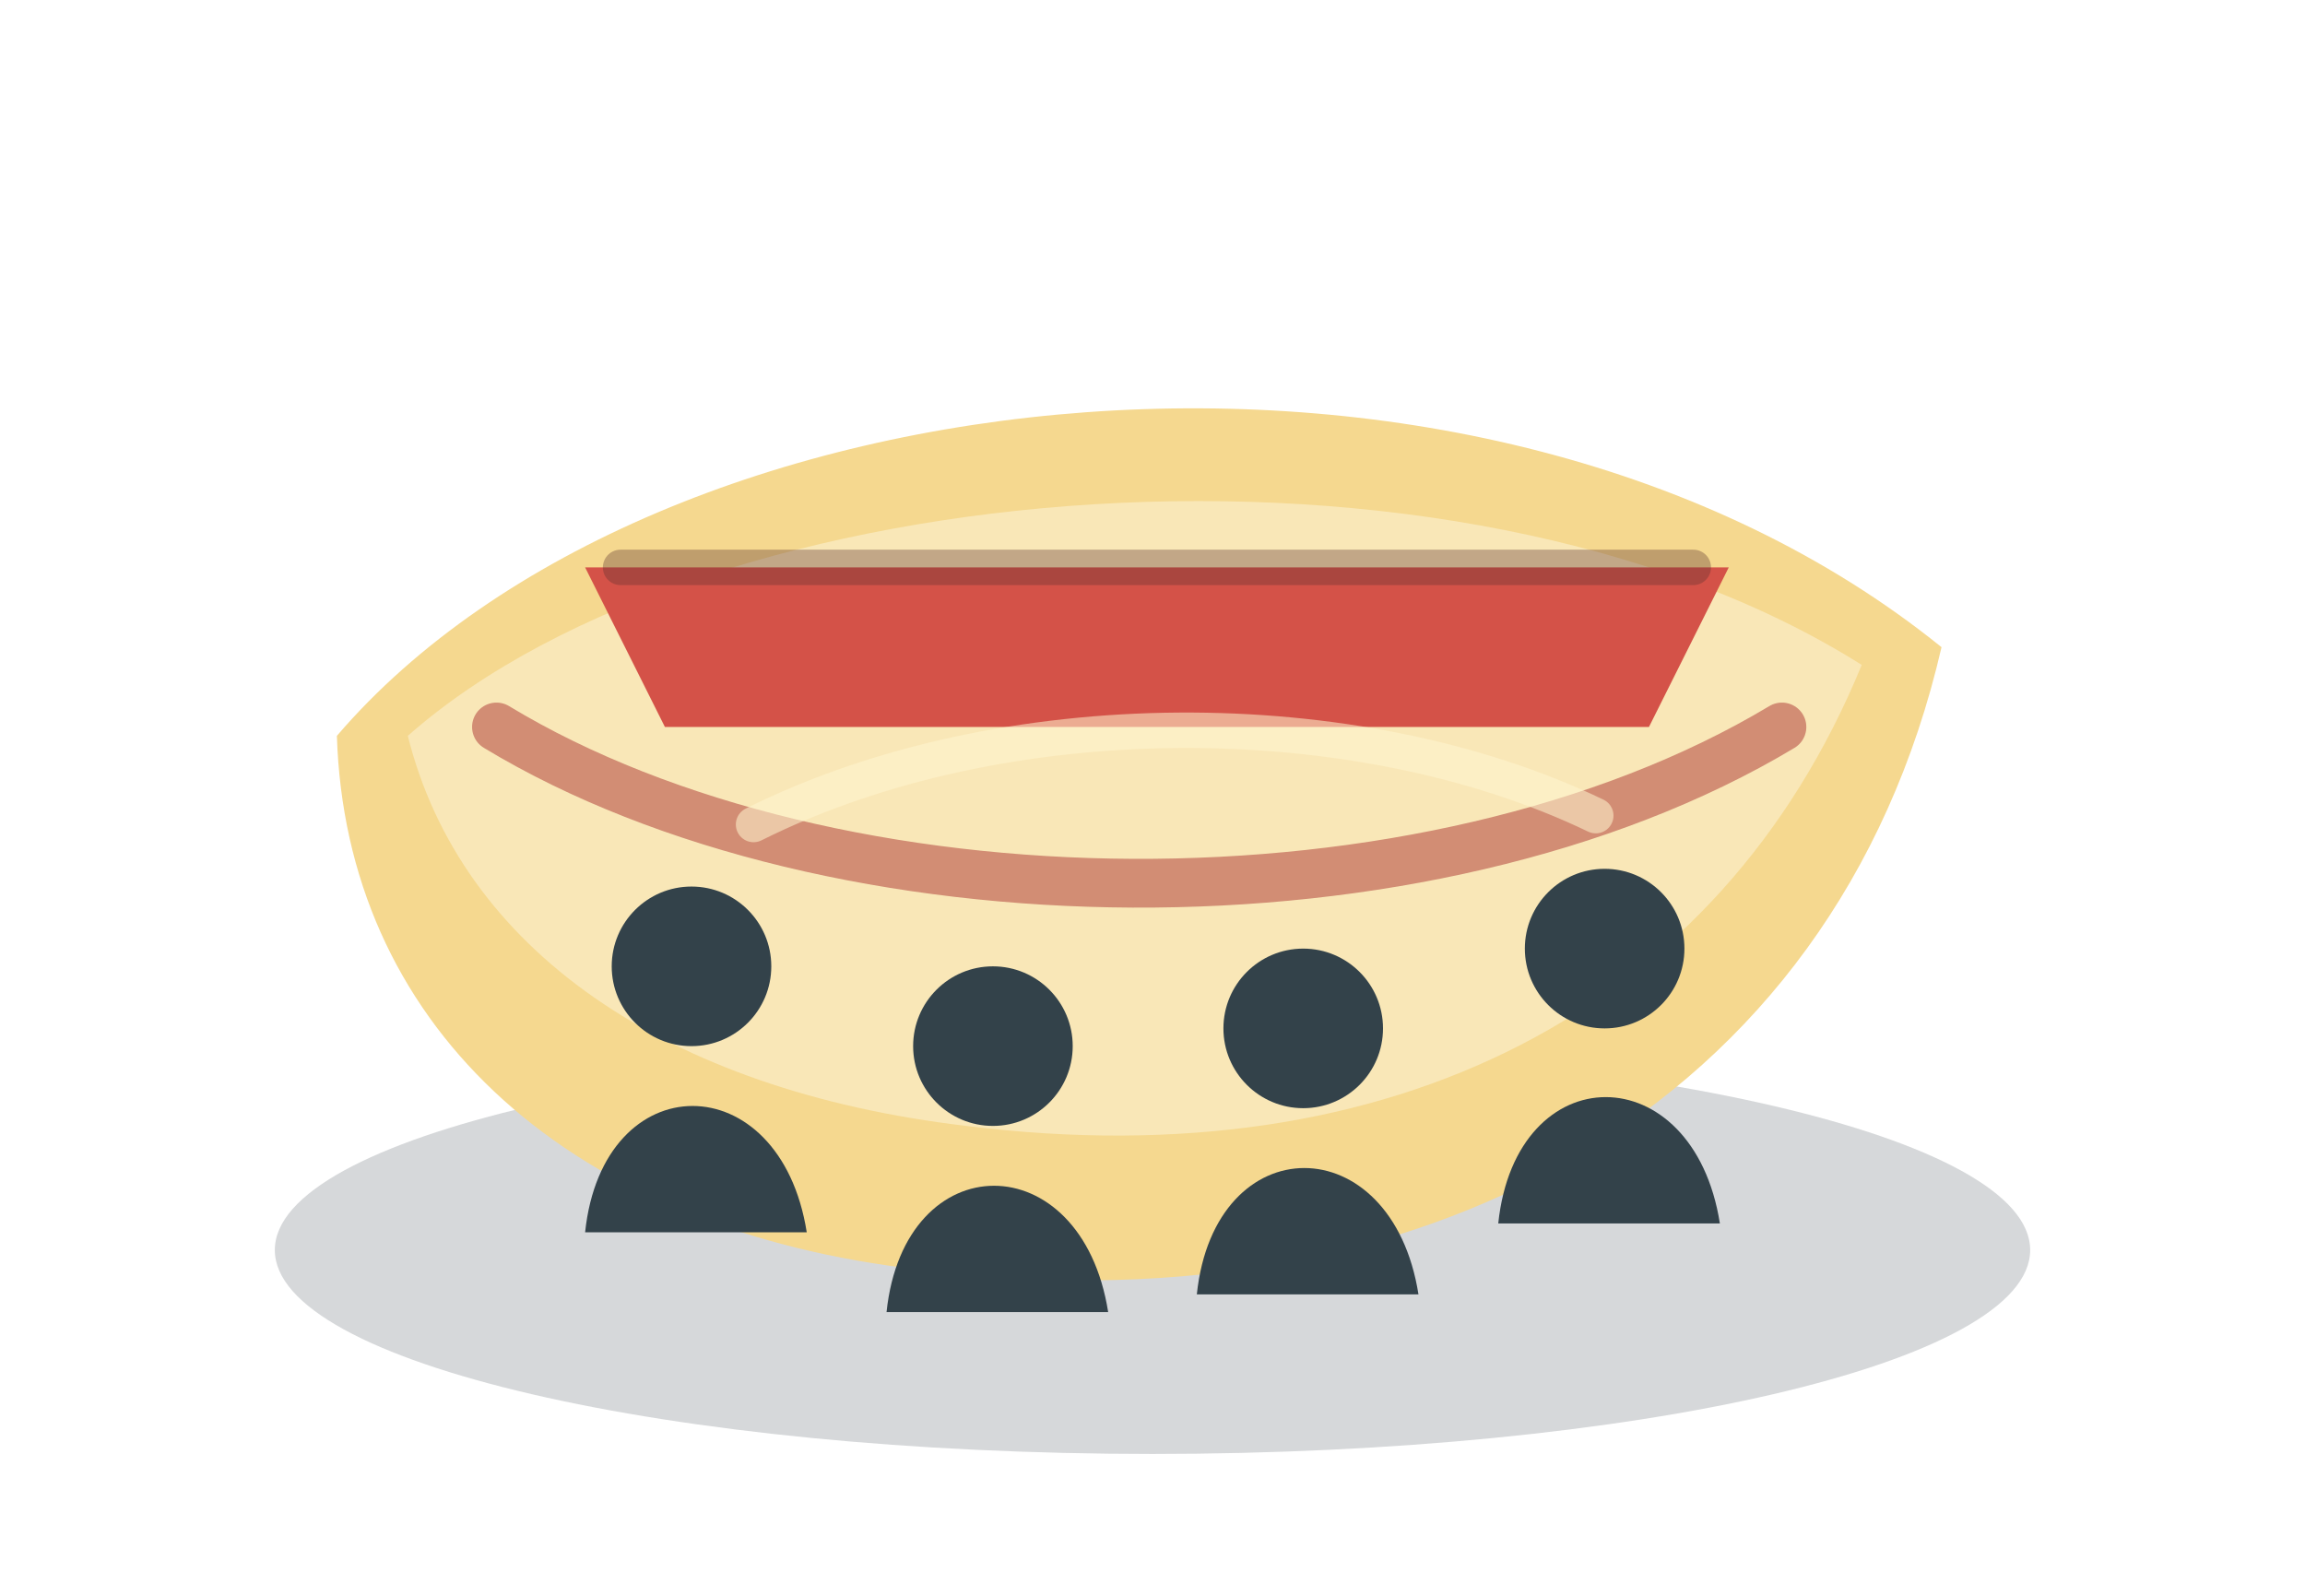
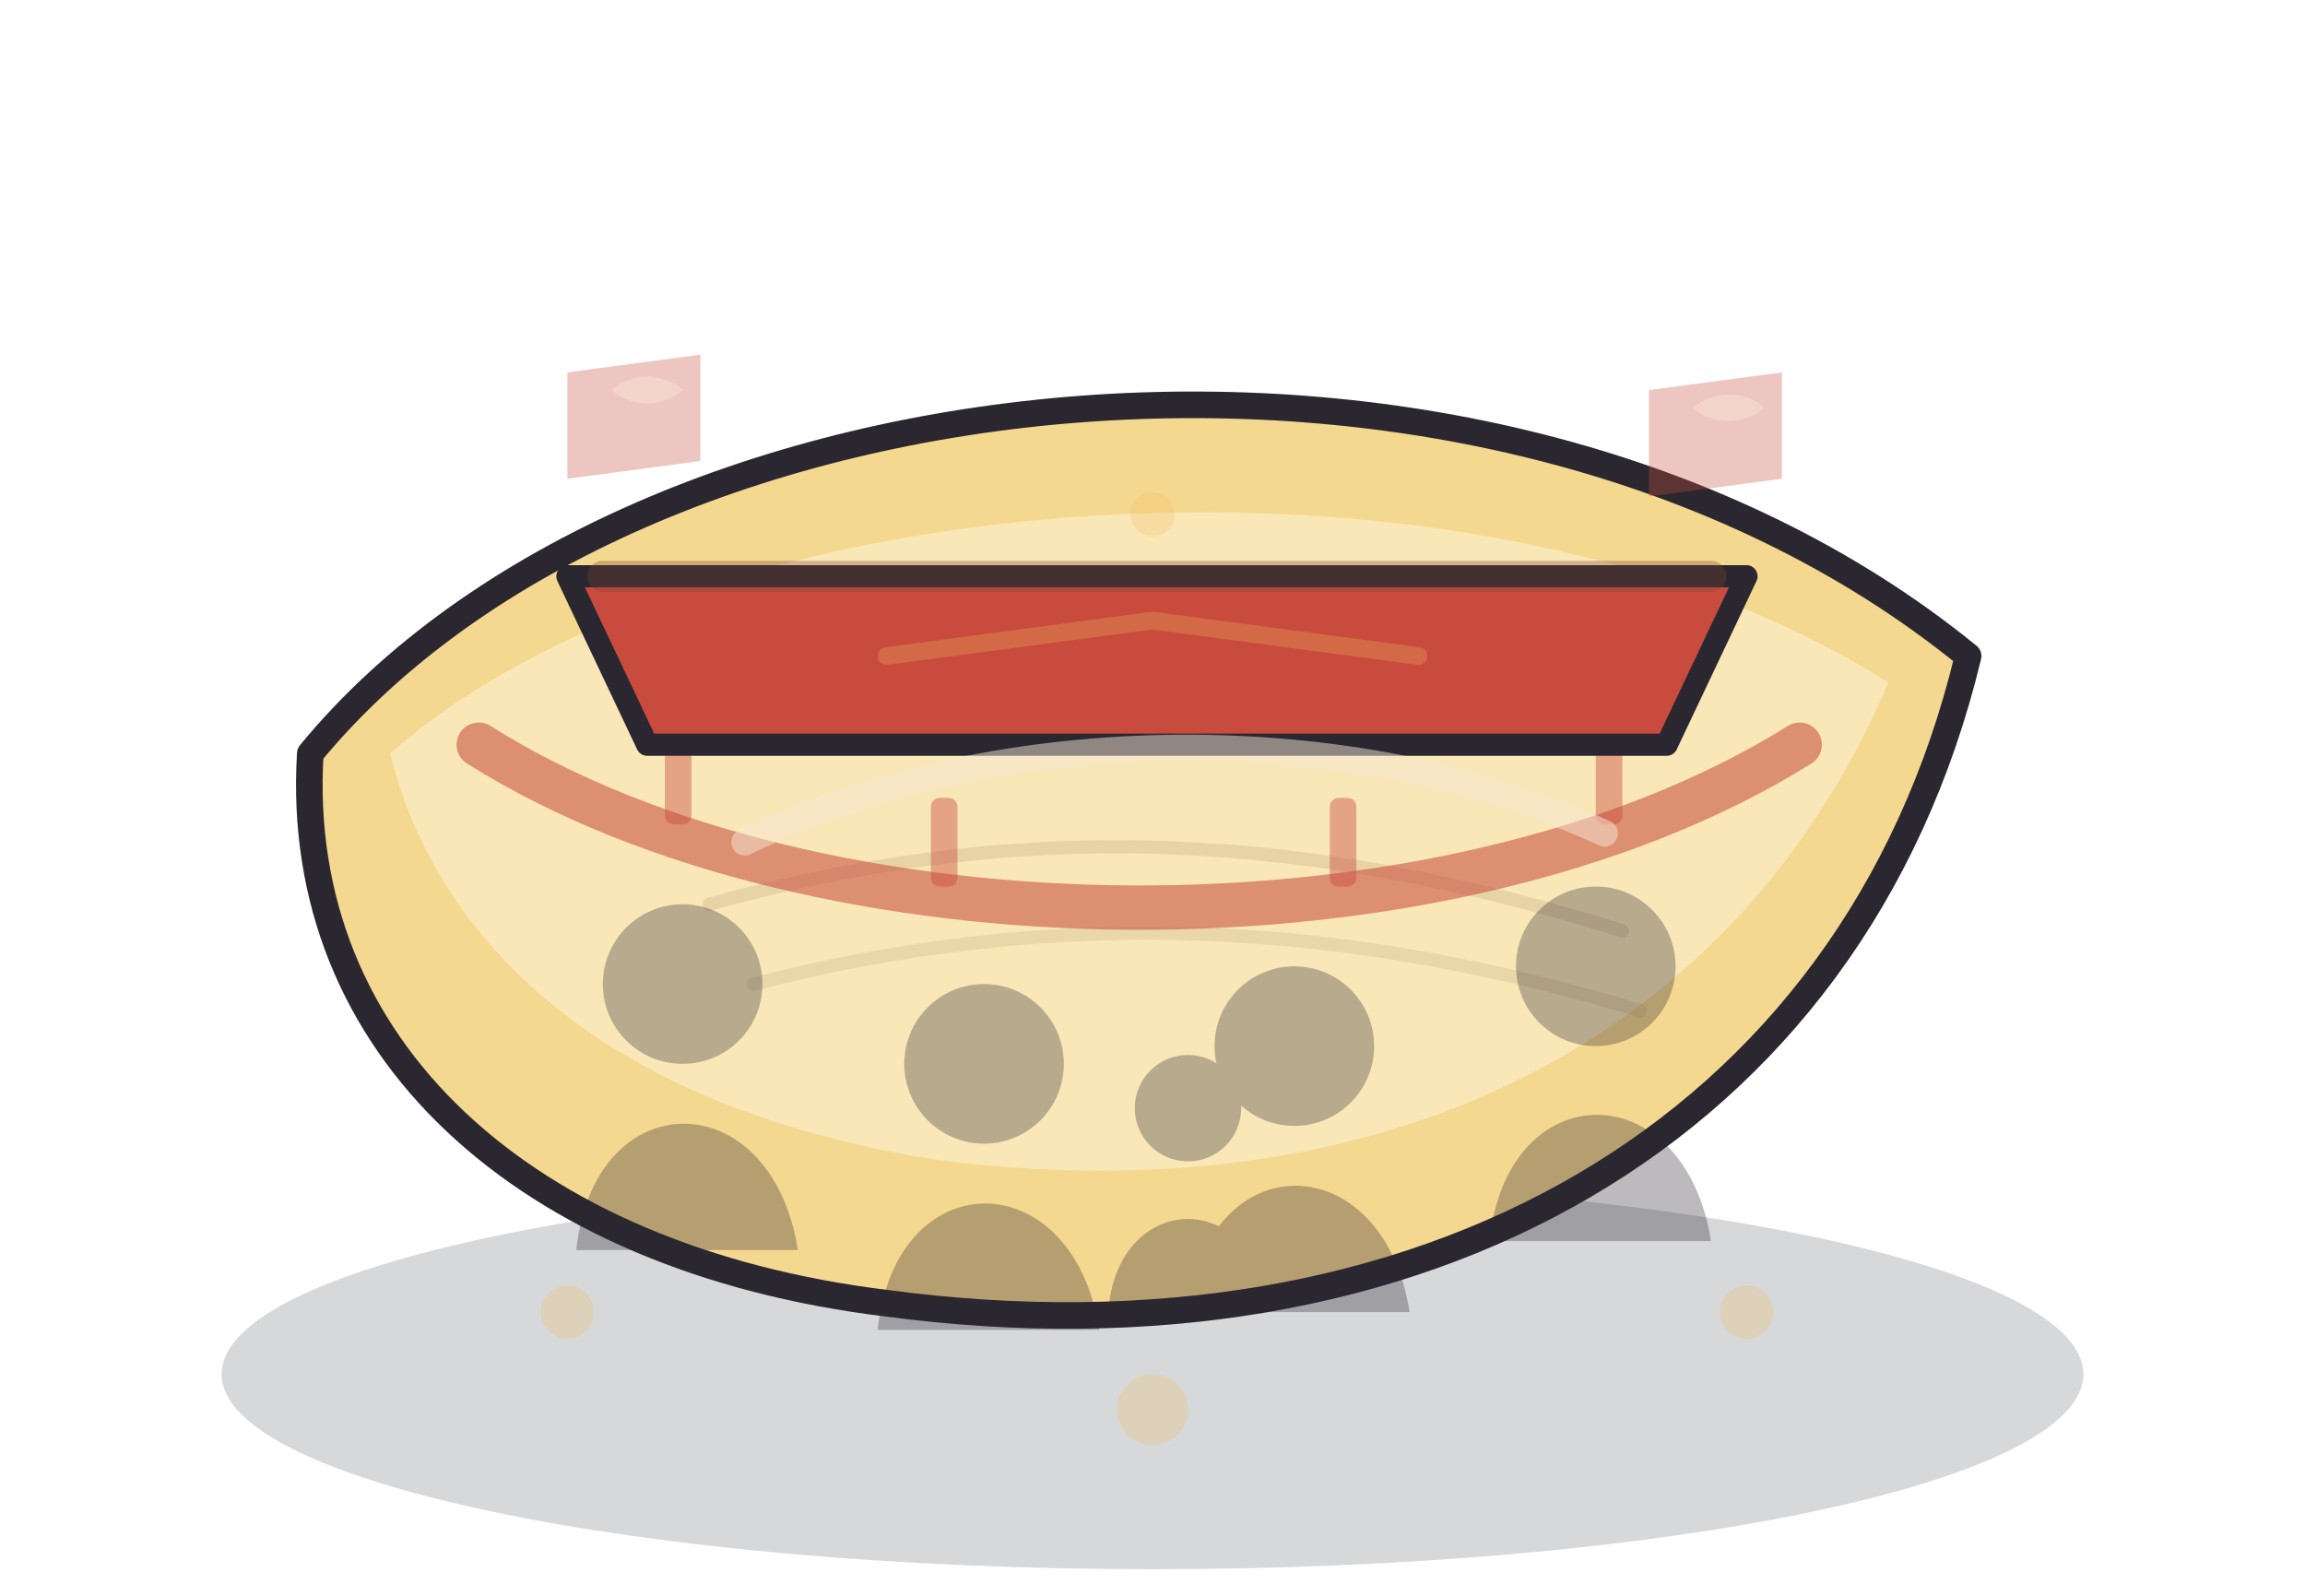
<svg xmlns="http://www.w3.org/2000/svg" width="520" height="360" viewBox="0 0 520 360">
-   <ellipse cx="260" cy="282" rx="198" ry="46" fill="#1b2630" opacity=".18" />
-   <path d="M76 166 C148 82 334 62 438 146 C414 250 320 302 204 286 C126 276 78 230 76 166Z" fill="#f5d88f" />
-   <path d="M92 166 C160 106 328 92 420 150 C388 228 314 266 218 254 C150 246 104 214 92 166Z" fill="#f9e7b7" />
-   <path d="M112 164 C188 210 322 212 402 164" fill="none" stroke="#b9554a" stroke-width="11" stroke-linecap="round" opacity=".62" />
-   <path d="M132 128 H390 L372 164 H150Z" fill="#d45248" />
-   <path d="M140 128 H382" stroke="#5b322e" stroke-width="8" stroke-linecap="round" opacity=".35" />
-   <g fill="#33424a">
-     <circle cx="156" cy="218" r="18" />
-     <path d="M132 278 C136 240 176 240 182 278Z" />
-     <circle cx="224" cy="236" r="18" />
-     <path d="M200 296 C204 258 244 258 250 296Z" />
-     <circle cx="294" cy="232" r="18" />
-     <path d="M270 292 C274 254 314 254 320 292Z" />
-     <circle cx="362" cy="214" r="18" />
-     <path d="M338 276 C342 238 382 238 388 276Z" />
+   <ellipse cx="260" cy="310" rx="210" ry="44" fill="#1b2630" opacity="0.18" />
+   <path d="M70 170 C144 80 336 60 444 148 C418 256 320 310 200 294 C118 284 66 236 70 170Z" fill="#f5d88f" stroke="#2b2730" stroke-width="6" stroke-linejoin="round" />
+   <path d="M88 170 C158 108 332 94 426 154 C392 234 314 274 214 262 C144 252 100 218 88 170Z" fill="#f9e7b7" />
+   <path d="M160 204 C232 184 296 188 366 210" fill="none" stroke="#7a5a42" stroke-width="3" stroke-linecap="round" opacity="0.14" />
+   <path d="M170 222 C240 204 304 208 370 228" fill="none" stroke="#7a5a42" stroke-width="3" stroke-linecap="round" opacity="0.12" />
+   <path d="M108 168 C184 216 326 218 406 168" fill="none" stroke="#c84b3d" stroke-width="10" stroke-linecap="round" opacity="0.56" />
+   <g fill="#c84b3d" opacity="0.44">
+     <rect x="150" y="166" width="6" height="20" rx="2" />
+     <rect x="210" y="180" width="6" height="20" rx="2" />
+     <rect x="300" y="180" width="6" height="20" rx="2" />
+     <rect x="360" y="166" width="6" height="20" rx="2" />
  </g>
-   <path d="M170 186 C226 158 306 158 360 184" fill="none" stroke="#fff5cf" stroke-width="8" stroke-linecap="round" opacity=".55" />
+   <path d="M128 130 H394 L376 168 H146Z" fill="#c84b3d" stroke="#2b2730" stroke-width="5" stroke-linejoin="round" />
+   <path d="M136 130 H386" stroke="#7a3f32" stroke-width="7" stroke-linecap="round" opacity="0.32" />
+   <path d="M200 148 L260 140 L320 148" fill="none" stroke="#f2be63" stroke-width="4" stroke-linecap="round" opacity="0.26" />
+   <g fill="#2b2730" opacity="0.32">
+     <circle cx="154" cy="222" r="18" />
+     <path d="M130 282 C134 244 174 244 180 282Z" />
+     <circle cx="222" cy="240" r="18" />
+     <path d="M198 300 C202 262 242 262 248 300Z" />
+     <circle cx="268" cy="250" r="12" />
+     <path d="M250 296 C252 268 284 268 286 296Z" />
+     <circle cx="292" cy="236" r="18" />
+     <path d="M268 296 C272 258 312 258 318 296Z" />
+     <circle cx="360" cy="218" r="18" />
+     <path d="M336 280 C340 242 380 242 386 280Z" />
+   </g>
+   <path d="M168 190 C226 162 306 162 362 188" fill="none" stroke="#f5e8d3" stroke-width="6" stroke-linecap="round" opacity="0.50" />
+   <g fill="#c84b3d" opacity="0.32">
+     <path d="M128 84 L158 80 L158 104 L128 108Z" />
+     <path d="M372 88 L402 84 L402 108 L372 112Z" />
+   </g>
+   <g fill="#fff8e7" opacity="0.28">
+     <path d="M138 88 C142 84 150 84 154 88 C150 92 142 92 138 88Z" />
+     <path d="M382 92 C386 88 394 88 398 92 C394 96 386 96 382 92Z" />
+   </g>
+   <g fill="#f2be63" opacity="0.28">
+     <circle cx="260" cy="318" r="8" />
+     <circle cx="128" cy="296" r="6" />
+     <circle cx="394" cy="296" r="6" />
+     <circle cx="260" cy="116" r="5" />
+   </g>
</svg>
